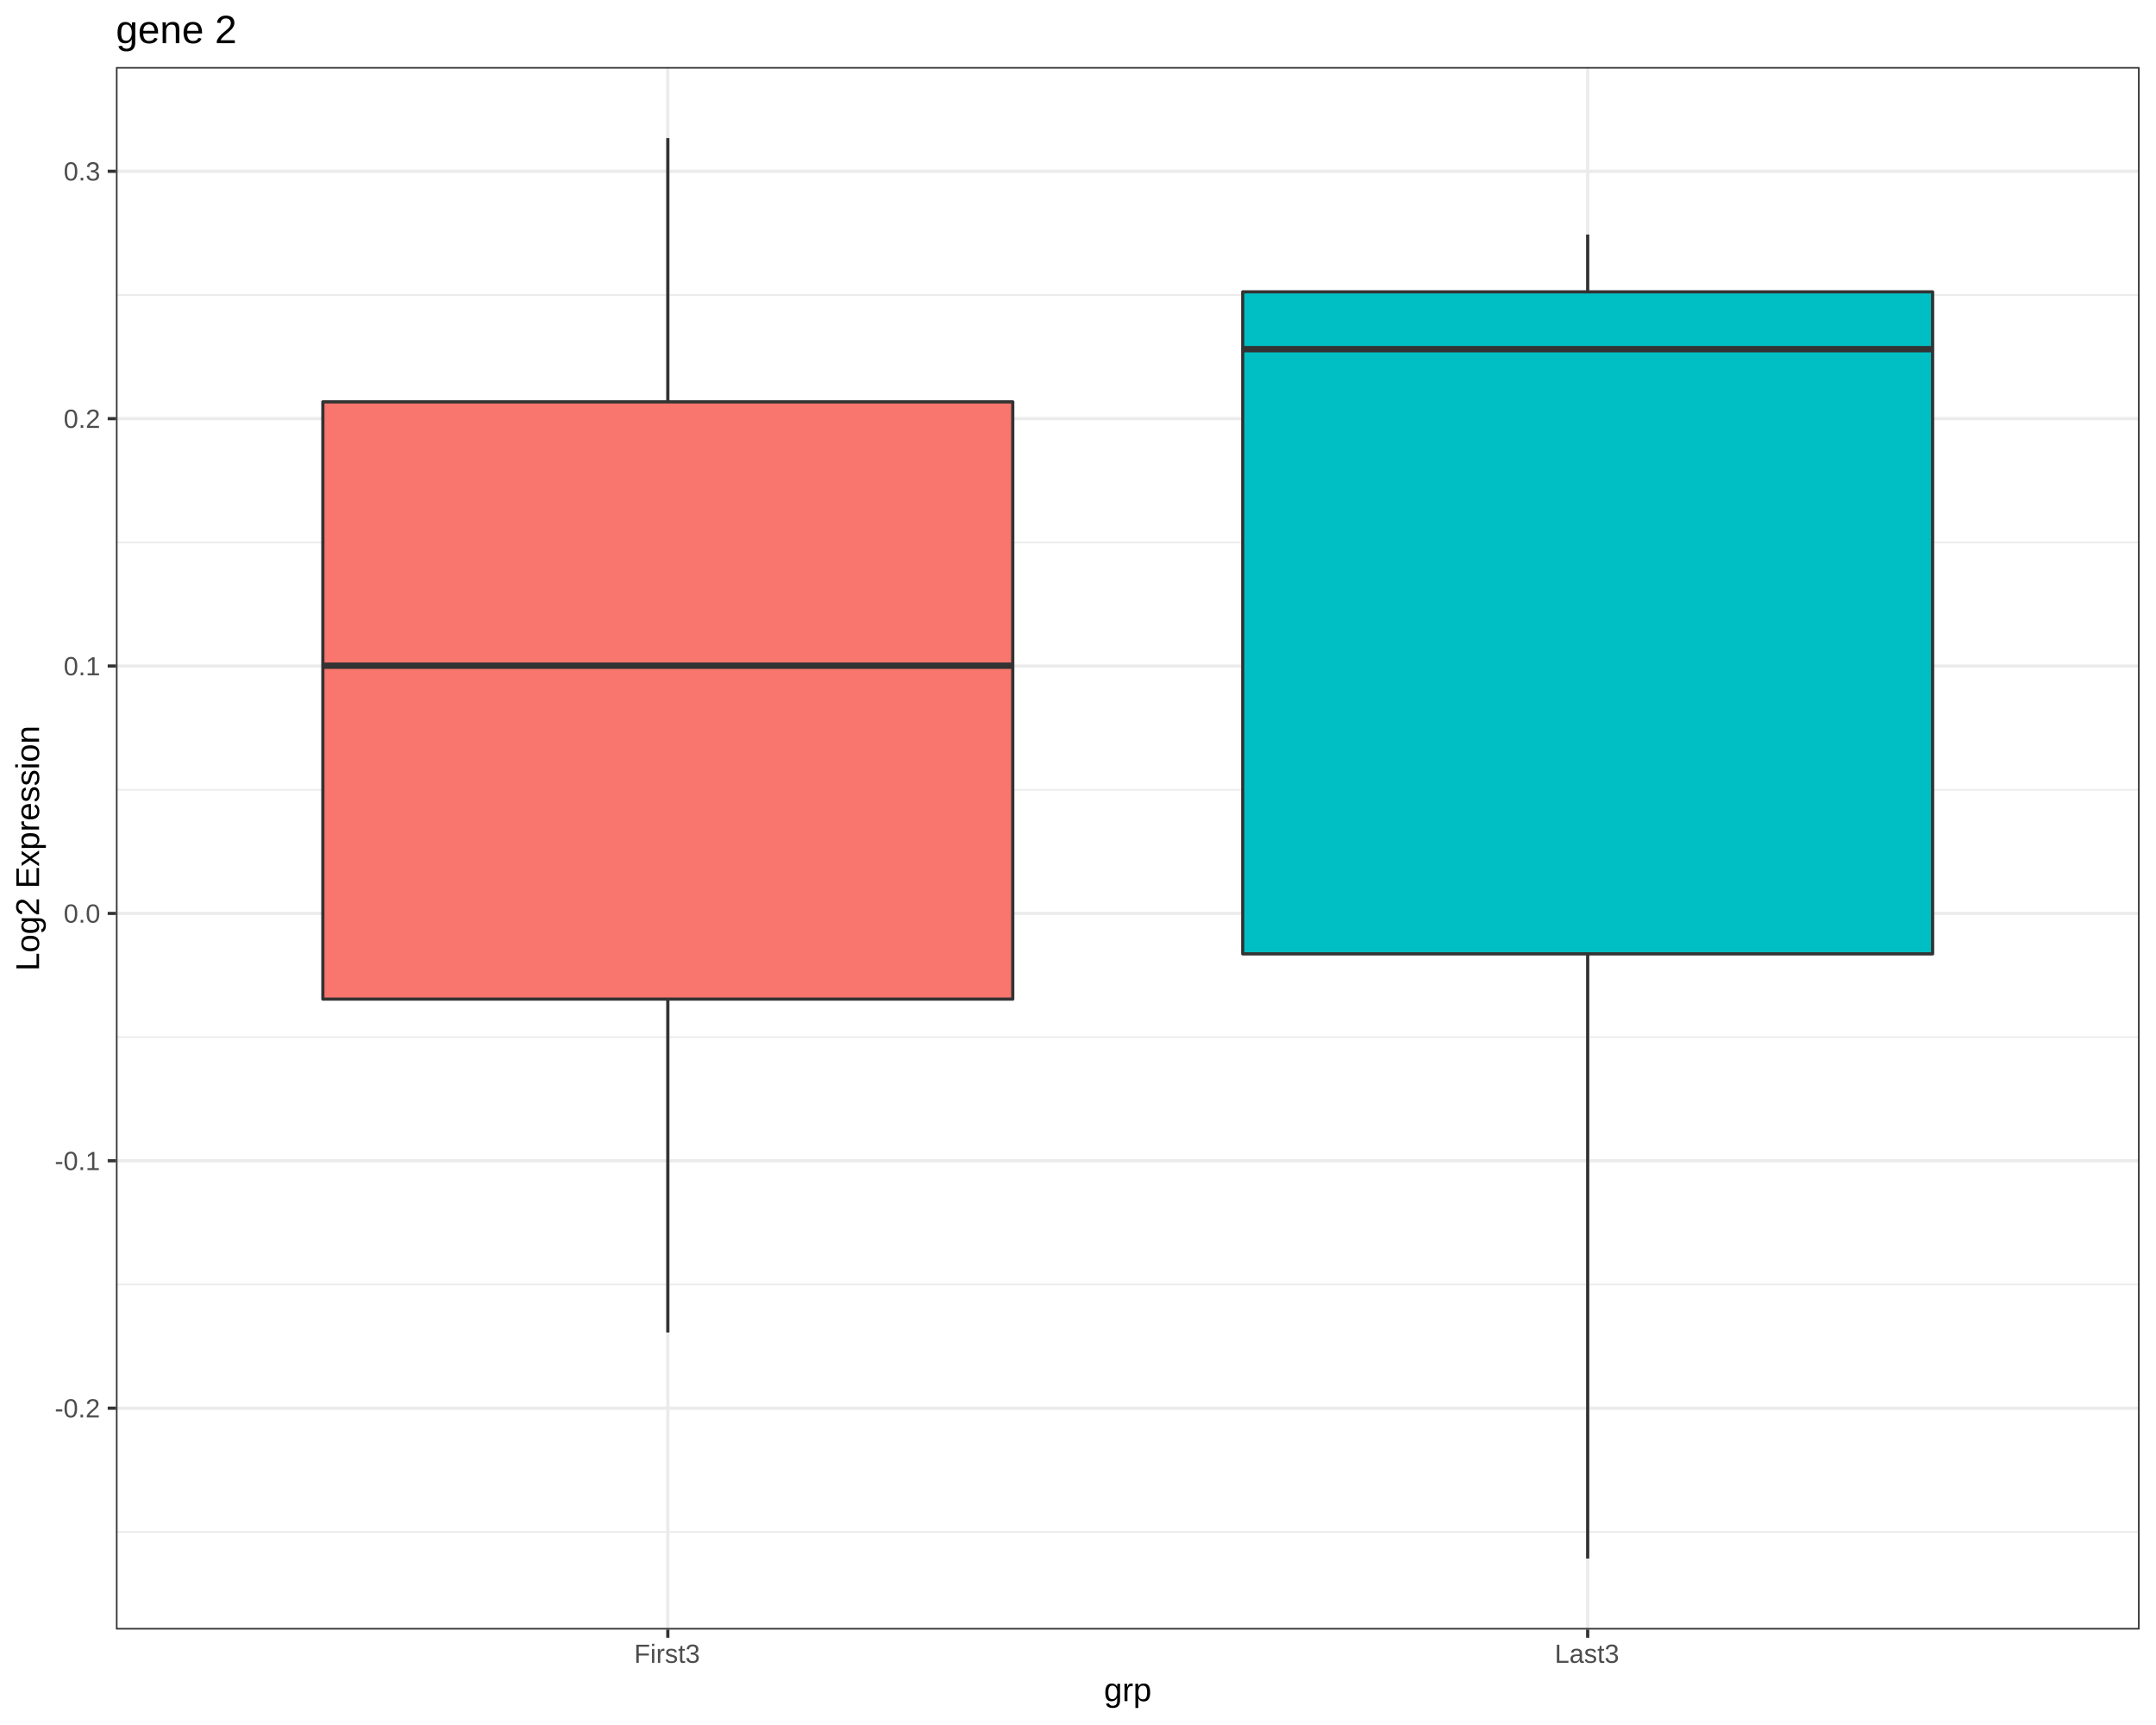
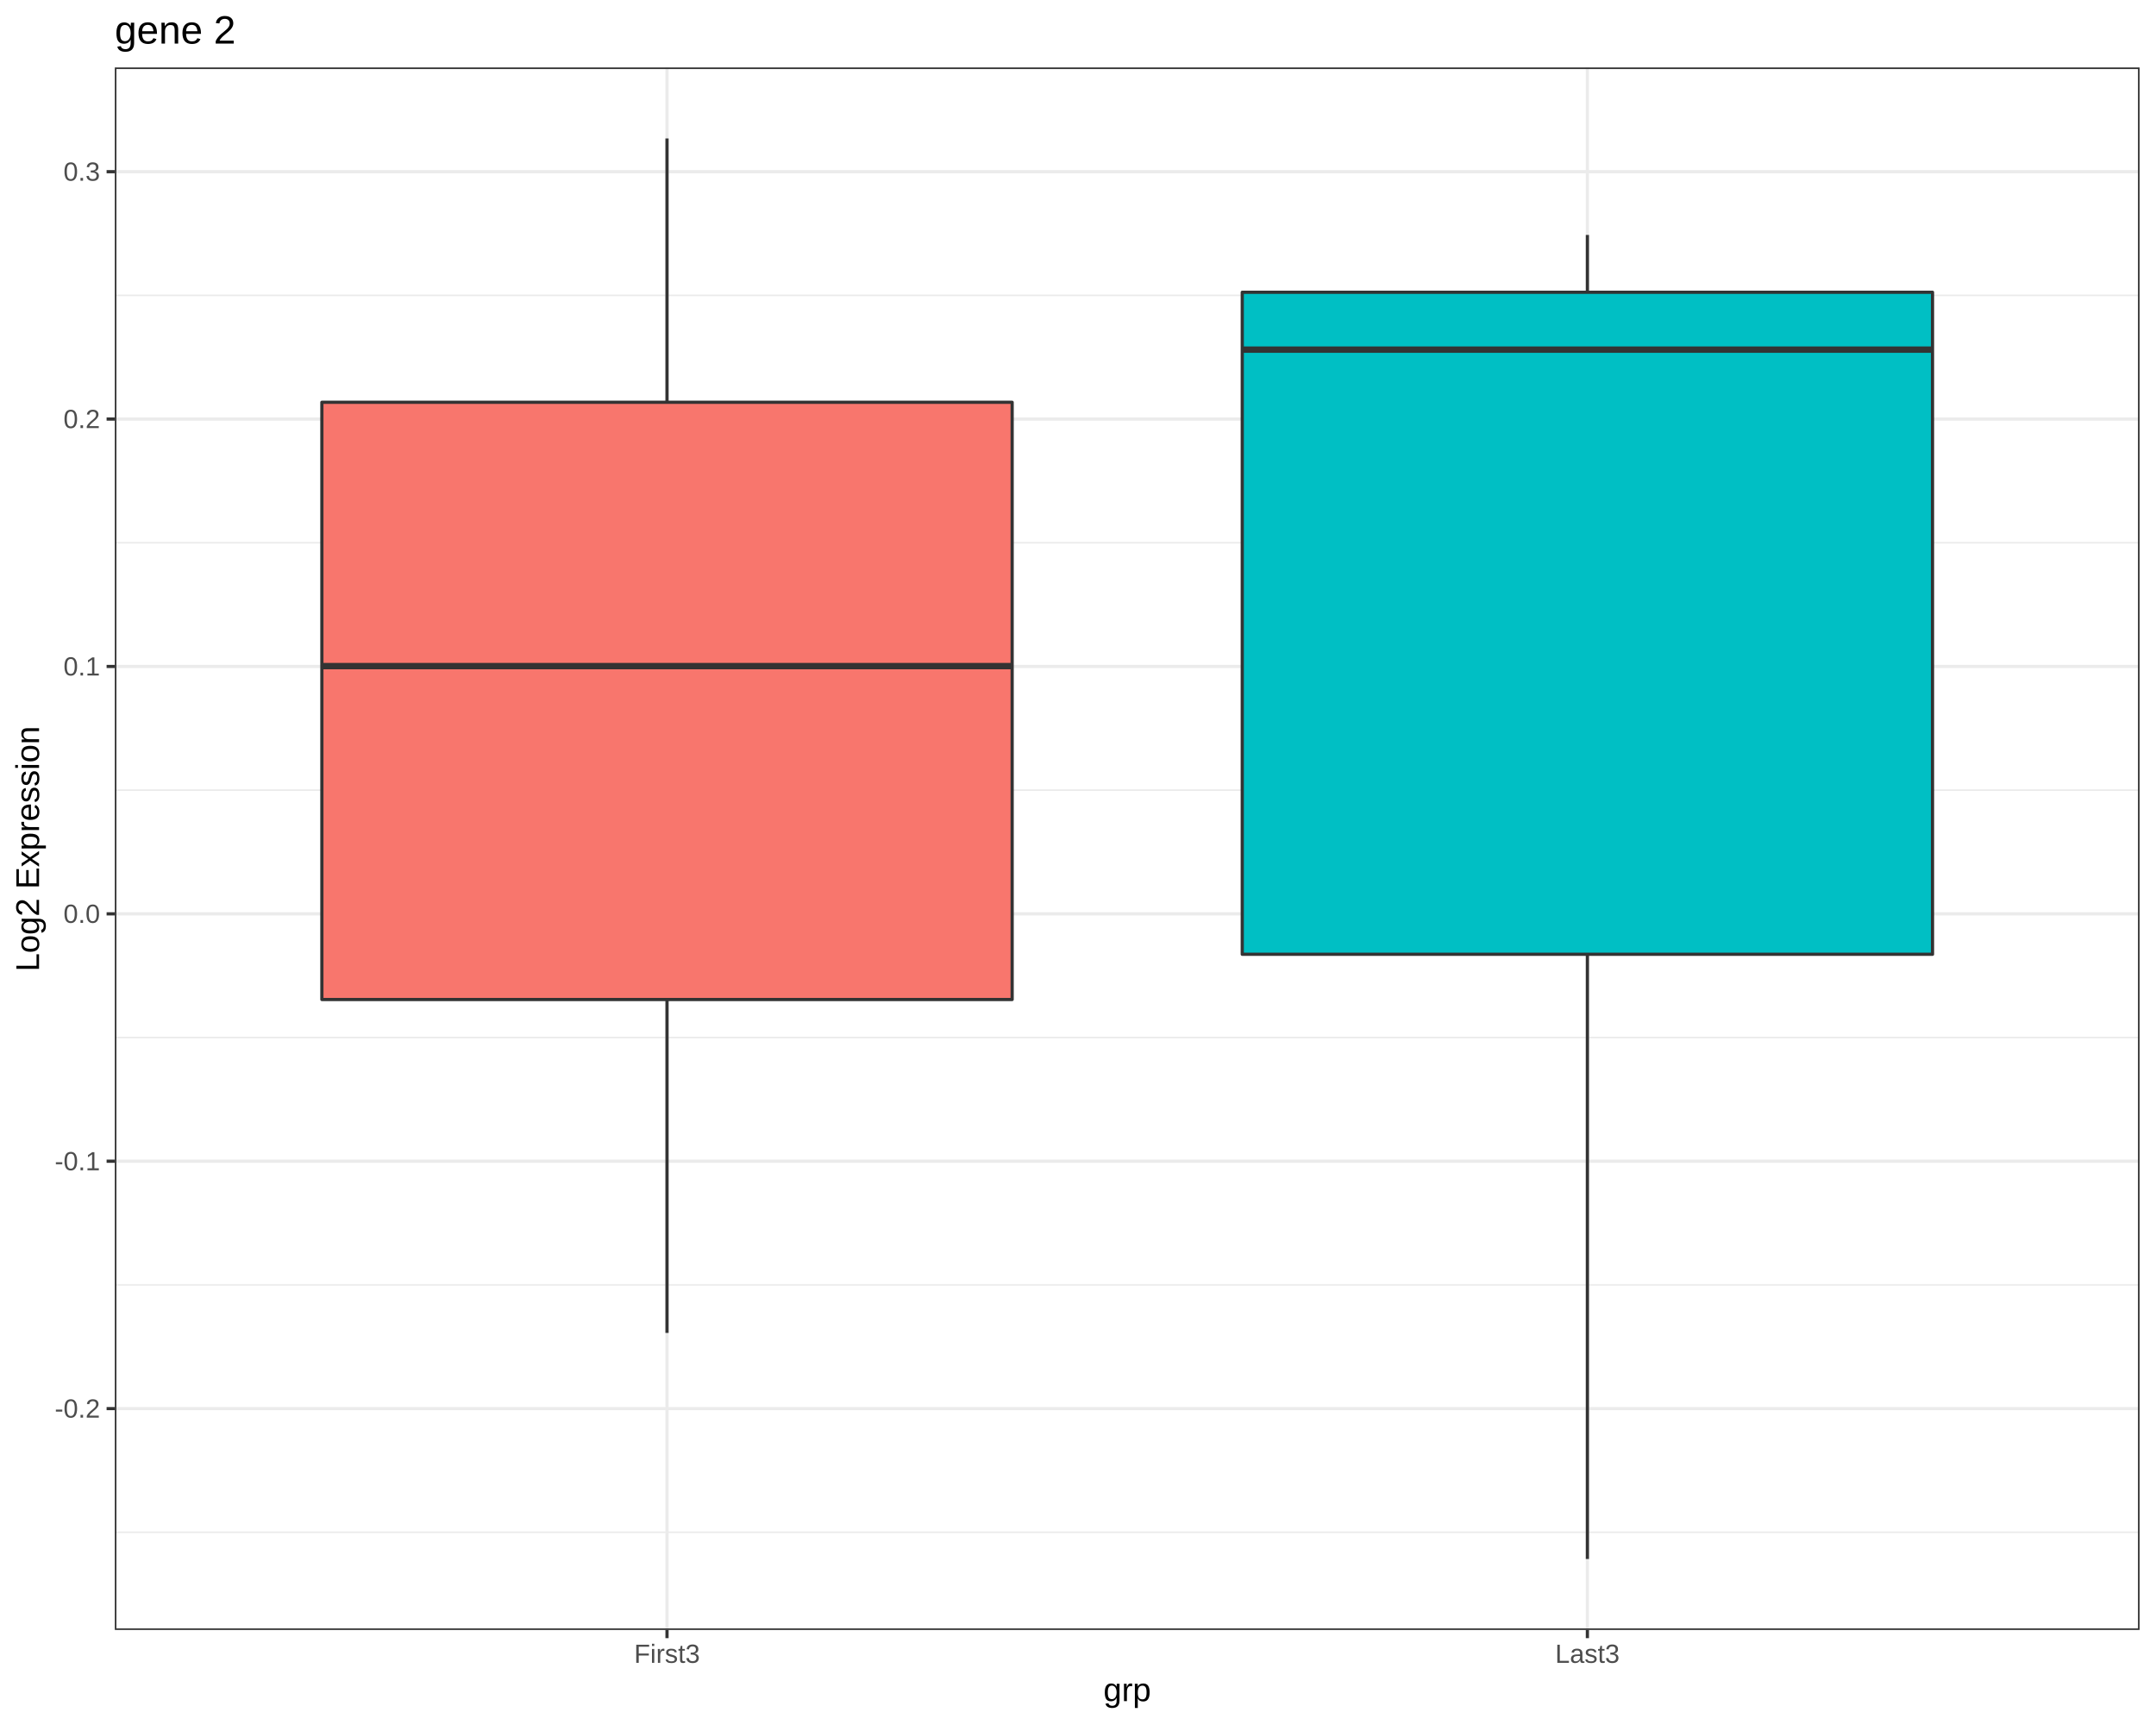
<svg xmlns="http://www.w3.org/2000/svg" viewBox="0 0 720.00 576.00">
  <defs>
    <style type="text/css">
-     line, polyline, path, rect, circle {
+     line, polyline, polygon, path, rect, circle {
      fill: none;
      stroke: #000000;
      stroke-linecap: round;
      stroke-linejoin: round;
      stroke-miterlimit: 10.00;
    }
  </style>
  </defs>
  <rect width="100%" height="100%" style="stroke: none; fill: #FFFFFF;" />
  <rect x="0.00" y="0.00" width="720.00" height="576.00" style="stroke-width: 1.07; stroke: #FFFFFF; fill: #FFFFFF;" />
  <defs>
-     <clipPath id="cpMzguNzA1OXw3MTQuNTIxfDU0NC4xMzF8MjIuMzgwOA==">
-       <rect x="38.71" y="22.38" width="675.81" height="521.75" />
+     <clipPath id="cpMzguMzR8NzE0LjUyfDU0NC4yN3wyMi41Mg==">
+       <rect x="38.34" y="22.52" width="676.18" height="521.75" />
    </clipPath>
  </defs>
-   <rect x="38.71" y="22.38" width="675.81" height="521.75" style="stroke-width: 1.07; stroke: none; fill: #FFFFFF;" clip-path="url(#cpMzguNzA1OXw3MTQuNTIxfDU0NC4xMzF8MjIuMzgwOA==)" />
-   <polyline points="38.71,511.51 714.52,511.51 " style="stroke-width: 0.53; stroke: #EBEBEB; stroke-linecap: butt;" clip-path="url(#cpMzguNzA1OXw3MTQuNTIxfDU0NC4xMzF8MjIuMzgwOA==)" />
-   <polyline points="38.71,428.90 714.52,428.90 " style="stroke-width: 0.53; stroke: #EBEBEB; stroke-linecap: butt;" clip-path="url(#cpMzguNzA1OXw3MTQuNTIxfDU0NC4xMzF8MjIuMzgwOA==)" />
-   <polyline points="38.71,346.30 714.52,346.30 " style="stroke-width: 0.53; stroke: #EBEBEB; stroke-linecap: butt;" clip-path="url(#cpMzguNzA1OXw3MTQuNTIxfDU0NC4xMzF8MjIuMzgwOA==)" />
-   <polyline points="38.71,263.70 714.52,263.70 " style="stroke-width: 0.53; stroke: #EBEBEB; stroke-linecap: butt;" clip-path="url(#cpMzguNzA1OXw3MTQuNTIxfDU0NC4xMzF8MjIuMzgwOA==)" />
-   <polyline points="38.71,181.09 714.52,181.09 " style="stroke-width: 0.53; stroke: #EBEBEB; stroke-linecap: butt;" clip-path="url(#cpMzguNzA1OXw3MTQuNTIxfDU0NC4xMzF8MjIuMzgwOA==)" />
-   <polyline points="38.71,98.49 714.52,98.49 " style="stroke-width: 0.53; stroke: #EBEBEB; stroke-linecap: butt;" clip-path="url(#cpMzguNzA1OXw3MTQuNTIxfDU0NC4xMzF8MjIuMzgwOA==)" />
-   <polyline points="38.71,470.21 714.52,470.21 " style="stroke-width: 1.07; stroke: #EBEBEB; stroke-linecap: butt;" clip-path="url(#cpMzguNzA1OXw3MTQuNTIxfDU0NC4xMzF8MjIuMzgwOA==)" />
-   <polyline points="38.71,387.60 714.52,387.60 " style="stroke-width: 1.07; stroke: #EBEBEB; stroke-linecap: butt;" clip-path="url(#cpMzguNzA1OXw3MTQuNTIxfDU0NC4xMzF8MjIuMzgwOA==)" />
-   <polyline points="38.71,305.00 714.52,305.00 " style="stroke-width: 1.07; stroke: #EBEBEB; stroke-linecap: butt;" clip-path="url(#cpMzguNzA1OXw3MTQuNTIxfDU0NC4xMzF8MjIuMzgwOA==)" />
-   <polyline points="38.71,222.39 714.52,222.39 " style="stroke-width: 1.07; stroke: #EBEBEB; stroke-linecap: butt;" clip-path="url(#cpMzguNzA1OXw3MTQuNTIxfDU0NC4xMzF8MjIuMzgwOA==)" />
-   <polyline points="38.71,139.79 714.52,139.79 " style="stroke-width: 1.07; stroke: #EBEBEB; stroke-linecap: butt;" clip-path="url(#cpMzguNzA1OXw3MTQuNTIxfDU0NC4xMzF8MjIuMzgwOA==)" />
-   <polyline points="38.71,57.19 714.52,57.19 " style="stroke-width: 1.07; stroke: #EBEBEB; stroke-linecap: butt;" clip-path="url(#cpMzguNzA1OXw3MTQuNTIxfDU0NC4xMzF8MjIuMzgwOA==)" />
-   <polyline points="223.02,544.13 223.02,22.38 " style="stroke-width: 1.07; stroke: #EBEBEB; stroke-linecap: butt;" clip-path="url(#cpMzguNzA1OXw3MTQuNTIxfDU0NC4xMzF8MjIuMzgwOA==)" />
-   <polyline points="530.21,544.13 530.21,22.38 " style="stroke-width: 1.07; stroke: #EBEBEB; stroke-linecap: butt;" clip-path="url(#cpMzguNzA1OXw3MTQuNTIxfDU0NC4xMzF8MjIuMzgwOA==)" />
-   <line x1="223.02" y1="134.19" x2="223.02" y2="46.10" style="stroke-width: 1.07; stroke: #333333; stroke-linecap: butt;" clip-path="url(#cpMzguNzA1OXw3MTQuNTIxfDU0NC4xMzF8MjIuMzgwOA==)" />
-   <line x1="223.02" y1="333.61" x2="223.02" y2="444.94" style="stroke-width: 1.07; stroke: #333333; stroke-linecap: butt;" clip-path="url(#cpMzguNzA1OXw3MTQuNTIxfDU0NC4xMzF8MjIuMzgwOA==)" />
-   <polyline points="107.82,134.19 107.82,333.61 338.21,333.61 338.21,134.19 107.82,134.19 " style="stroke-width: 1.07; stroke: #333333; fill: #F8766D;" clip-path="url(#cpMzguNzA1OXw3MTQuNTIxfDU0NC4xMzF8MjIuMzgwOA==)" />
-   <line x1="107.82" y1="222.28" x2="338.21" y2="222.28" style="stroke-width: 2.13; stroke: #333333; stroke-linecap: butt;" clip-path="url(#cpMzguNzA1OXw3MTQuNTIxfDU0NC4xMzF8MjIuMzgwOA==)" />
-   <line x1="530.21" y1="97.45" x2="530.21" y2="78.31" style="stroke-width: 1.07; stroke: #333333; stroke-linecap: butt;" clip-path="url(#cpMzguNzA1OXw3MTQuNTIxfDU0NC4xMzF8MjIuMzgwOA==)" />
-   <line x1="530.21" y1="318.51" x2="530.21" y2="520.41" style="stroke-width: 1.07; stroke: #333333; stroke-linecap: butt;" clip-path="url(#cpMzguNzA1OXw3MTQuNTIxfDU0NC4xMzF8MjIuMzgwOA==)" />
-   <polyline points="415.01,97.45 415.01,318.51 645.40,318.51 645.40,97.45 415.01,97.45 " style="stroke-width: 1.07; stroke: #333333; fill: #00BFC4;" clip-path="url(#cpMzguNzA1OXw3MTQuNTIxfDU0NC4xMzF8MjIuMzgwOA==)" />
-   <line x1="415.01" y1="116.60" x2="645.40" y2="116.60" style="stroke-width: 2.13; stroke: #333333; stroke-linecap: butt;" clip-path="url(#cpMzguNzA1OXw3MTQuNTIxfDU0NC4xMzF8MjIuMzgwOA==)" />
-   <rect x="38.71" y="22.38" width="675.81" height="521.75" style="stroke-width: 1.07; stroke: #333333;" clip-path="url(#cpMzguNzA1OXw3MTQuNTIxfDU0NC4xMzF8MjIuMzgwOA==)" />
+   <rect x="38.34" y="22.52" width="676.18" height="521.75" style="stroke-width: 1.07; stroke: none; fill: #FFFFFF;" clip-path="url(#cpMzguMzR8NzE0LjUyfDU0NC4yN3wyMi41Mg==)" />
+   <polyline points="38.34,511.65 714.52,511.65 " style="stroke-width: 0.53; stroke: #EBEBEB; stroke-linecap: butt;" clip-path="url(#cpMzguMzR8NzE0LjUyfDU0NC4yN3wyMi41Mg==)" />
+   <polyline points="38.34,429.05 714.52,429.05 " style="stroke-width: 0.53; stroke: #EBEBEB; stroke-linecap: butt;" clip-path="url(#cpMzguMzR8NzE0LjUyfDU0NC4yN3wyMi41Mg==)" />
+   <polyline points="38.34,346.44 714.52,346.44 " style="stroke-width: 0.53; stroke: #EBEBEB; stroke-linecap: butt;" clip-path="url(#cpMzguMzR8NzE0LjUyfDU0NC4yN3wyMi41Mg==)" />
+   <polyline points="38.34,263.84 714.52,263.84 " style="stroke-width: 0.53; stroke: #EBEBEB; stroke-linecap: butt;" clip-path="url(#cpMzguMzR8NzE0LjUyfDU0NC4yN3wyMi41Mg==)" />
+   <polyline points="38.34,181.23 714.52,181.23 " style="stroke-width: 0.53; stroke: #EBEBEB; stroke-linecap: butt;" clip-path="url(#cpMzguMzR8NzE0LjUyfDU0NC4yN3wyMi41Mg==)" />
+   <polyline points="38.34,98.63 714.52,98.63 " style="stroke-width: 0.53; stroke: #EBEBEB; stroke-linecap: butt;" clip-path="url(#cpMzguMzR8NzE0LjUyfDU0NC4yN3wyMi41Mg==)" />
+   <polyline points="38.34,470.35 714.52,470.35 " style="stroke-width: 1.07; stroke: #EBEBEB; stroke-linecap: butt;" clip-path="url(#cpMzguMzR8NzE0LjUyfDU0NC4yN3wyMi41Mg==)" />
+   <polyline points="38.34,387.74 714.52,387.74 " style="stroke-width: 1.07; stroke: #EBEBEB; stroke-linecap: butt;" clip-path="url(#cpMzguMzR8NzE0LjUyfDU0NC4yN3wyMi41Mg==)" />
+   <polyline points="38.34,305.14 714.52,305.14 " style="stroke-width: 1.07; stroke: #EBEBEB; stroke-linecap: butt;" clip-path="url(#cpMzguMzR8NzE0LjUyfDU0NC4yN3wyMi41Mg==)" />
+   <polyline points="38.34,222.54 714.52,222.54 " style="stroke-width: 1.07; stroke: #EBEBEB; stroke-linecap: butt;" clip-path="url(#cpMzguMzR8NzE0LjUyfDU0NC4yN3wyMi41Mg==)" />
+   <polyline points="38.34,139.93 714.52,139.93 " style="stroke-width: 1.07; stroke: #EBEBEB; stroke-linecap: butt;" clip-path="url(#cpMzguMzR8NzE0LjUyfDU0NC4yN3wyMi41Mg==)" />
+   <polyline points="38.34,57.33 714.52,57.33 " style="stroke-width: 1.07; stroke: #EBEBEB; stroke-linecap: butt;" clip-path="url(#cpMzguMzR8NzE0LjUyfDU0NC4yN3wyMi41Mg==)" />
+   <polyline points="222.75,544.27 222.75,22.52 " style="stroke-width: 1.07; stroke: #EBEBEB; stroke-linecap: butt;" clip-path="url(#cpMzguMzR8NzE0LjUyfDU0NC4yN3wyMi41Mg==)" />
+   <polyline points="530.11,544.27 530.11,22.52 " style="stroke-width: 1.07; stroke: #EBEBEB; stroke-linecap: butt;" clip-path="url(#cpMzguMzR8NzE0LjUyfDU0NC4yN3wyMi41Mg==)" />
+   <line x1="222.75" y1="134.33" x2="222.75" y2="46.24" style="stroke-width: 1.07; stroke: #333333; stroke-linecap: butt;" clip-path="url(#cpMzguMzR8NzE0LjUyfDU0NC4yN3wyMi41Mg==)" />
+   <line x1="222.75" y1="333.75" x2="222.75" y2="445.08" style="stroke-width: 1.07; stroke: #333333; stroke-linecap: butt;" clip-path="url(#cpMzguMzR8NzE0LjUyfDU0NC4yN3wyMi41Mg==)" />
+   <polygon points="107.49,134.33 107.49,333.75 338.01,333.75 338.01,134.33 107.49,134.33 " style="stroke-width: 1.07; stroke: #333333; fill: #F8766D;" clip-path="url(#cpMzguMzR8NzE0LjUyfDU0NC4yN3wyMi41Mg==)" />
+   <line x1="107.49" y1="222.43" x2="338.01" y2="222.43" style="stroke-width: 2.13; stroke: #333333; stroke-linecap: butt;" clip-path="url(#cpMzguMzR8NzE0LjUyfDU0NC4yN3wyMi41Mg==)" />
+   <line x1="530.11" y1="97.59" x2="530.11" y2="78.45" style="stroke-width: 1.07; stroke: #333333; stroke-linecap: butt;" clip-path="url(#cpMzguMzR8NzE0LjUyfDU0NC4yN3wyMi41Mg==)" />
+   <line x1="530.11" y1="318.65" x2="530.11" y2="520.56" style="stroke-width: 1.07; stroke: #333333; stroke-linecap: butt;" clip-path="url(#cpMzguMzR8NzE0LjUyfDU0NC4yN3wyMi41Mg==)" />
+   <polygon points="414.85,97.59 414.85,318.65 645.37,318.65 645.37,97.59 414.85,97.59 " style="stroke-width: 1.07; stroke: #333333; fill: #00BFC4;" clip-path="url(#cpMzguMzR8NzE0LjUyfDU0NC4yN3wyMi41Mg==)" />
+   <line x1="414.85" y1="116.74" x2="645.37" y2="116.74" style="stroke-width: 2.13; stroke: #333333; stroke-linecap: butt;" clip-path="url(#cpMzguMzR8NzE0LjUyfDU0NC4yN3wyMi41Mg==)" />
+   <rect x="38.34" y="22.52" width="676.18" height="521.75" style="stroke-width: 1.07; stroke: #333333;" clip-path="url(#cpMzguMzR8NzE0LjUyfDU0NC4yN3wyMi41Mg==)" />
  <defs>
-     <clipPath id="cpMHw3MjB8NTc2fDA=">
+     <clipPath id="cpMC4wMHw3MjAuMDB8NTc2LjAwfDAuMDA=">
      <rect x="0.00" y="0.00" width="720.00" height="576.00" />
    </clipPath>
  </defs>
-   <g clip-path="url(#cpMHw3MjB8NTc2fDA=)">
-     <text x="18.27" y="473.30" style="font-size: 8.80px; fill: #4D4D4D; font-family: Liberation Sans;" textLength="15.51px" lengthAdjust="spacingAndGlyphs">-0.2</text>
+   <g clip-path="url(#cpMC4wMHw3MjAuMDB8NTc2LjAwfDAuMDA=)">
+     <text x="18.27" y="473.37" style="font-size: 8.80px; fill: #4D4D4D; font-family: Liberation Sans;" textLength="15.14px" lengthAdjust="spacingAndGlyphs">-0.2</text>
  </g>
-   <g clip-path="url(#cpMHw3MjB8NTc2fDA=)">
-     <text x="18.27" y="390.70" style="font-size: 8.80px; fill: #4D4D4D; font-family: Liberation Sans;" textLength="15.51px" lengthAdjust="spacingAndGlyphs">-0.1</text>
+   <g clip-path="url(#cpMC4wMHw3MjAuMDB8NTc2LjAwfDAuMDA=)">
+     <text x="18.27" y="390.77" style="font-size: 8.80px; fill: #4D4D4D; font-family: Liberation Sans;" textLength="15.14px" lengthAdjust="spacingAndGlyphs">-0.1</text>
  </g>
-   <g clip-path="url(#cpMHw3MjB8NTc2fDA=)">
-     <text x="21.26" y="308.09" style="font-size: 8.80px; fill: #4D4D4D; font-family: Liberation Sans;" textLength="12.51px" lengthAdjust="spacingAndGlyphs">0.0</text>
+   <g clip-path="url(#cpMC4wMHw3MjAuMDB8NTc2LjAwfDAuMDA=)">
+     <text x="21.19" y="308.16" style="font-size: 8.80px; fill: #4D4D4D; font-family: Liberation Sans;" textLength="12.22px" lengthAdjust="spacingAndGlyphs">0.0</text>
  </g>
-   <g clip-path="url(#cpMHw3MjB8NTc2fDA=)">
-     <text x="21.26" y="225.49" style="font-size: 8.80px; fill: #4D4D4D; font-family: Liberation Sans;" textLength="12.51px" lengthAdjust="spacingAndGlyphs">0.1</text>
+   <g clip-path="url(#cpMC4wMHw3MjAuMDB8NTc2LjAwfDAuMDA=)">
+     <text x="21.19" y="225.56" style="font-size: 8.80px; fill: #4D4D4D; font-family: Liberation Sans;" textLength="12.22px" lengthAdjust="spacingAndGlyphs">0.1</text>
  </g>
-   <g clip-path="url(#cpMHw3MjB8NTc2fDA=)">
-     <text x="21.26" y="142.88" style="font-size: 8.80px; fill: #4D4D4D; font-family: Liberation Sans;" textLength="12.51px" lengthAdjust="spacingAndGlyphs">0.2</text>
+   <g clip-path="url(#cpMC4wMHw3MjAuMDB8NTc2LjAwfDAuMDA=)">
+     <text x="21.19" y="142.95" style="font-size: 8.80px; fill: #4D4D4D; font-family: Liberation Sans;" textLength="12.22px" lengthAdjust="spacingAndGlyphs">0.2</text>
  </g>
-   <g clip-path="url(#cpMHw3MjB8NTc2fDA=)">
-     <text x="21.26" y="60.28" style="font-size: 8.80px; fill: #4D4D4D; font-family: Liberation Sans;" textLength="12.51px" lengthAdjust="spacingAndGlyphs">0.3</text>
+   <g clip-path="url(#cpMC4wMHw3MjAuMDB8NTc2LjAwfDAuMDA=)">
+     <text x="21.19" y="60.35" style="font-size: 8.80px; fill: #4D4D4D; font-family: Liberation Sans;" textLength="12.22px" lengthAdjust="spacingAndGlyphs">0.3</text>
  </g>
-   <polyline points="35.97,470.21 38.71,470.21 " style="stroke-width: 1.07; stroke: #333333; stroke-linecap: butt;" clip-path="url(#cpMHw3MjB8NTc2fDA=)" />
-   <polyline points="35.97,387.60 38.71,387.60 " style="stroke-width: 1.07; stroke: #333333; stroke-linecap: butt;" clip-path="url(#cpMHw3MjB8NTc2fDA=)" />
-   <polyline points="35.97,305.00 38.71,305.00 " style="stroke-width: 1.07; stroke: #333333; stroke-linecap: butt;" clip-path="url(#cpMHw3MjB8NTc2fDA=)" />
-   <polyline points="35.97,222.39 38.71,222.39 " style="stroke-width: 1.07; stroke: #333333; stroke-linecap: butt;" clip-path="url(#cpMHw3MjB8NTc2fDA=)" />
-   <polyline points="35.97,139.79 38.71,139.79 " style="stroke-width: 1.07; stroke: #333333; stroke-linecap: butt;" clip-path="url(#cpMHw3MjB8NTc2fDA=)" />
-   <polyline points="35.97,57.19 38.71,57.19 " style="stroke-width: 1.07; stroke: #333333; stroke-linecap: butt;" clip-path="url(#cpMHw3MjB8NTc2fDA=)" />
-   <polyline points="223.02,546.87 223.02,544.13 " style="stroke-width: 1.07; stroke: #333333; stroke-linecap: butt;" clip-path="url(#cpMHw3MjB8NTc2fDA=)" />
-   <polyline points="530.21,546.87 530.21,544.13 " style="stroke-width: 1.07; stroke: #333333; stroke-linecap: butt;" clip-path="url(#cpMHw3MjB8NTc2fDA=)" />
-   <g clip-path="url(#cpMHw3MjB8NTc2fDA=)">
-     <text x="211.77" y="555.25" style="font-size: 8.80px; fill: #4D4D4D; font-family: Liberation Sans;" textLength="22.50px" lengthAdjust="spacingAndGlyphs">First3</text>
+   <polyline points="35.60,470.35 38.34,470.35 " style="stroke-width: 1.07; stroke: #333333; stroke-linecap: butt;" clip-path="url(#cpMC4wMHw3MjAuMDB8NTc2LjAwfDAuMDA=)" />
+   <polyline points="35.60,387.74 38.34,387.74 " style="stroke-width: 1.07; stroke: #333333; stroke-linecap: butt;" clip-path="url(#cpMC4wMHw3MjAuMDB8NTc2LjAwfDAuMDA=)" />
+   <polyline points="35.60,305.14 38.34,305.14 " style="stroke-width: 1.07; stroke: #333333; stroke-linecap: butt;" clip-path="url(#cpMC4wMHw3MjAuMDB8NTc2LjAwfDAuMDA=)" />
+   <polyline points="35.60,222.54 38.34,222.54 " style="stroke-width: 1.07; stroke: #333333; stroke-linecap: butt;" clip-path="url(#cpMC4wMHw3MjAuMDB8NTc2LjAwfDAuMDA=)" />
+   <polyline points="35.60,139.93 38.34,139.93 " style="stroke-width: 1.07; stroke: #333333; stroke-linecap: butt;" clip-path="url(#cpMC4wMHw3MjAuMDB8NTc2LjAwfDAuMDA=)" />
+   <polyline points="35.60,57.33 38.34,57.33 " style="stroke-width: 1.07; stroke: #333333; stroke-linecap: butt;" clip-path="url(#cpMC4wMHw3MjAuMDB8NTc2LjAwfDAuMDA=)" />
+   <polyline points="222.75,547.01 222.75,544.27 " style="stroke-width: 1.07; stroke: #333333; stroke-linecap: butt;" clip-path="url(#cpMC4wMHw3MjAuMDB8NTc2LjAwfDAuMDA=)" />
+   <polyline points="530.11,547.01 530.11,544.27 " style="stroke-width: 1.07; stroke: #333333; stroke-linecap: butt;" clip-path="url(#cpMC4wMHw3MjAuMDB8NTc2LjAwfDAuMDA=)" />
+   <g clip-path="url(#cpMC4wMHw3MjAuMDB8NTc2LjAwfDAuMDA=)">
+     <text x="211.76" y="555.25" style="font-size: 8.80px; fill: #4D4D4D; font-family: Liberation Sans;" textLength="21.98px" lengthAdjust="spacingAndGlyphs">First3</text>
  </g>
-   <g clip-path="url(#cpMHw3MjB8NTc2fDA=)">
-     <text x="519.20" y="555.25" style="font-size: 8.80px; fill: #4D4D4D; font-family: Liberation Sans;" textLength="22.02px" lengthAdjust="spacingAndGlyphs">Last3</text>
+   <g clip-path="url(#cpMC4wMHw3MjAuMDB8NTc2LjAwfDAuMDA=)">
+     <text x="519.35" y="555.25" style="font-size: 8.80px; fill: #4D4D4D; font-family: Liberation Sans;" textLength="21.52px" lengthAdjust="spacingAndGlyphs">Last3</text>
  </g>
-   <g clip-path="url(#cpMHw3MjB8NTc2fDA=)">
-     <text x="368.66" y="568.04" style="font-size: 11.00px; font-family: Liberation Sans;" textLength="15.90px" lengthAdjust="spacingAndGlyphs">grp</text>
+   <g clip-path="url(#cpMC4wMHw3MjAuMDB8NTc2LjAwfDAuMDA=)">
+     <text x="368.48" y="568.04" style="font-size: 11.00px; font-family: Liberation Sans;" textLength="15.91px" lengthAdjust="spacingAndGlyphs">grp</text>
  </g>
-   <g clip-path="url(#cpMHw3MjB8NTc2fDA=)">
-     <text transform="translate(13.04,324.23) rotate(-90)" style="font-size: 11.00px; font-family: Liberation Sans;" textLength="81.94px" lengthAdjust="spacingAndGlyphs">Log2 Expression</text>
+   <g clip-path="url(#cpMC4wMHw3MjAuMDB8NTc2LjAwfDAuMDA=)">
+     <text transform="translate(13.04,324.40) rotate(-90)" style="font-size: 11.00px; font-family: Liberation Sans;" textLength="82.00px" lengthAdjust="spacingAndGlyphs">Log2 Expression</text>
  </g>
-   <g clip-path="url(#cpMHw3MjB8NTc2fDA=)">
-     <text x="38.71" y="14.42" style="font-size: 13.20px; font-family: Liberation Sans;" textLength="39.76px" lengthAdjust="spacingAndGlyphs">gene 2</text>
+   <g clip-path="url(#cpMC4wMHw3MjAuMDB8NTc2LjAwfDAuMDA=)">
+     <text x="38.34" y="14.56" style="font-size: 13.20px; font-family: Liberation Sans;" textLength="40.30px" lengthAdjust="spacingAndGlyphs">gene 2</text>
  </g>
</svg>
